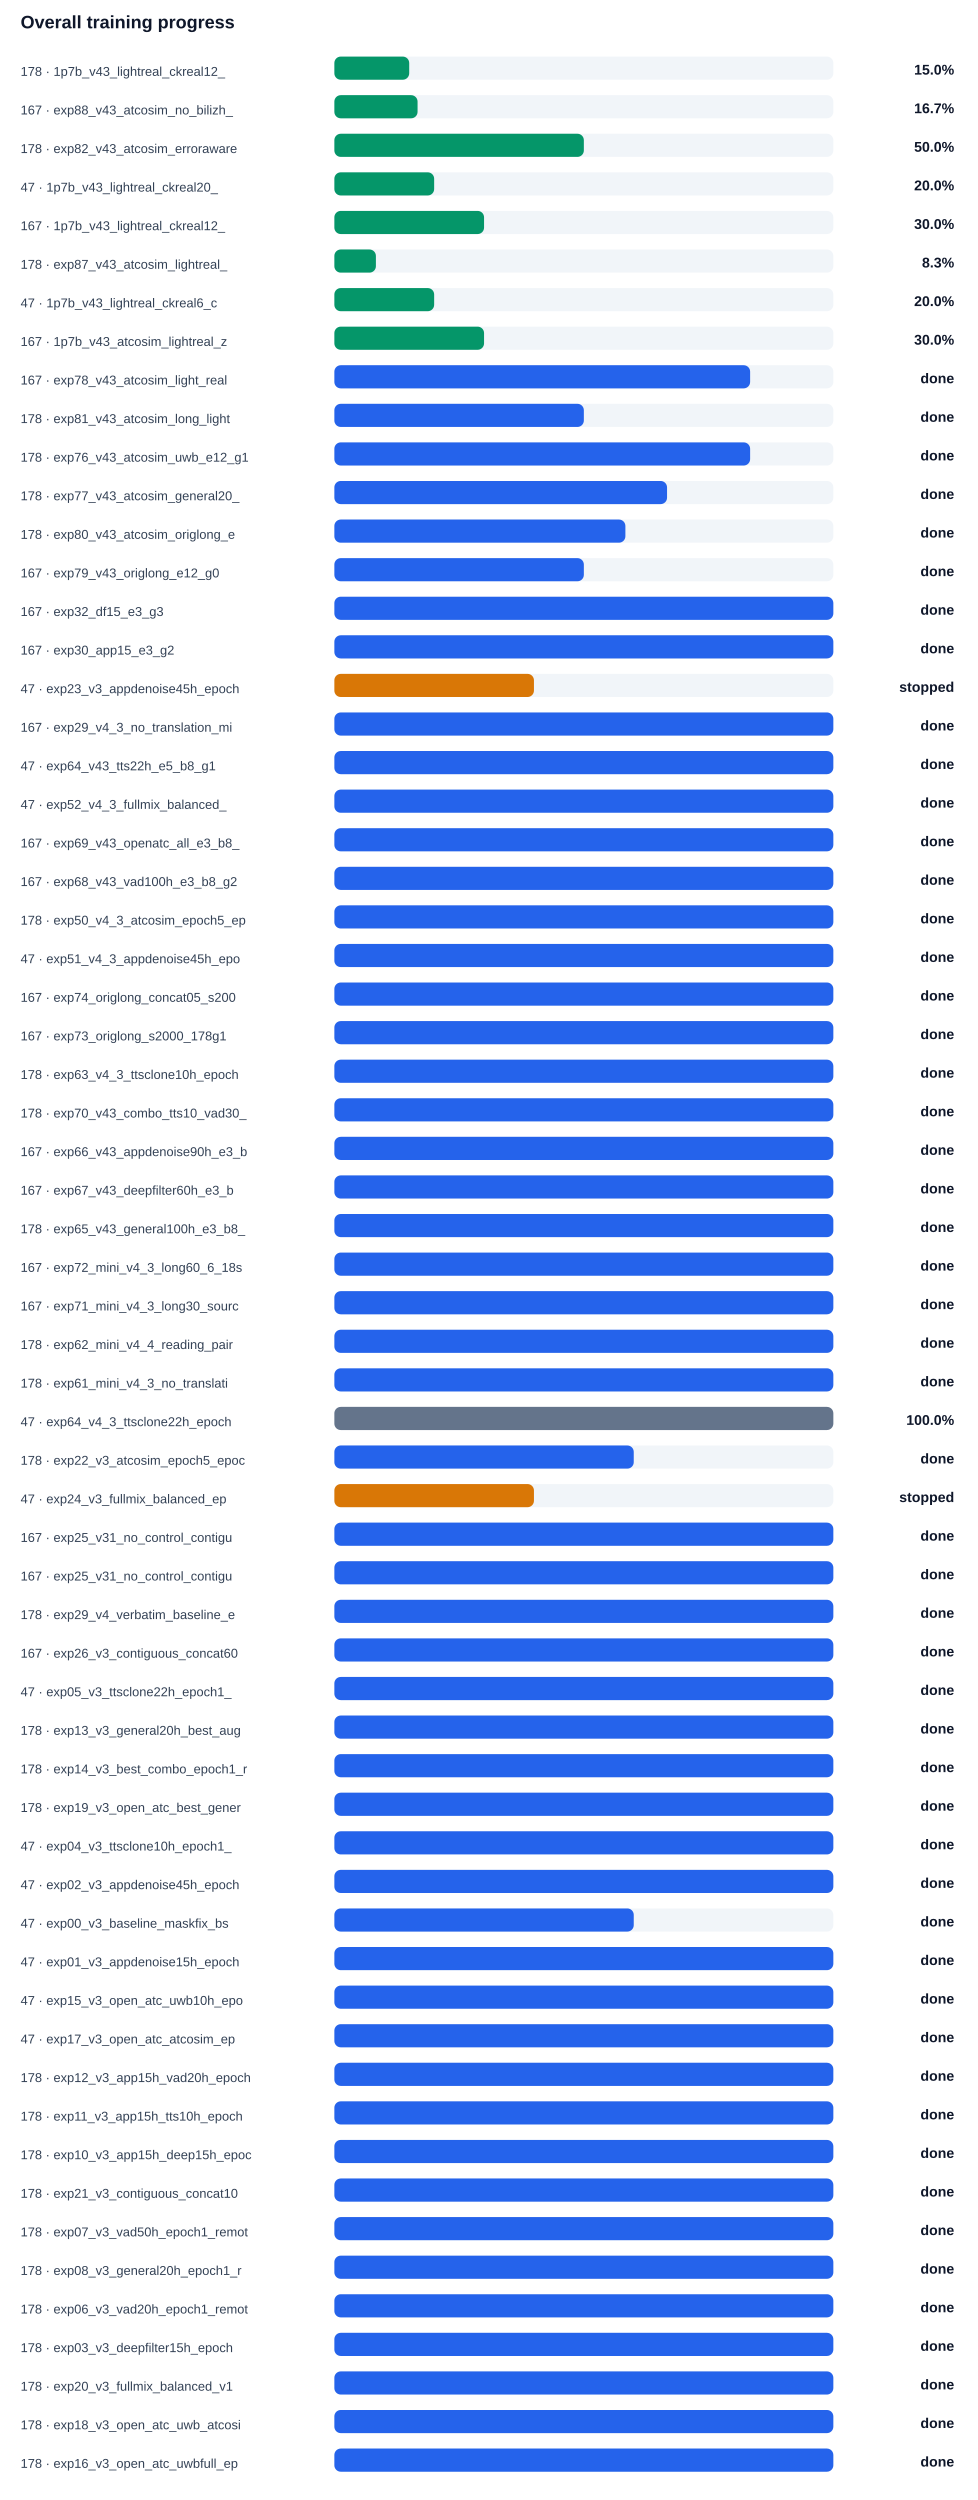
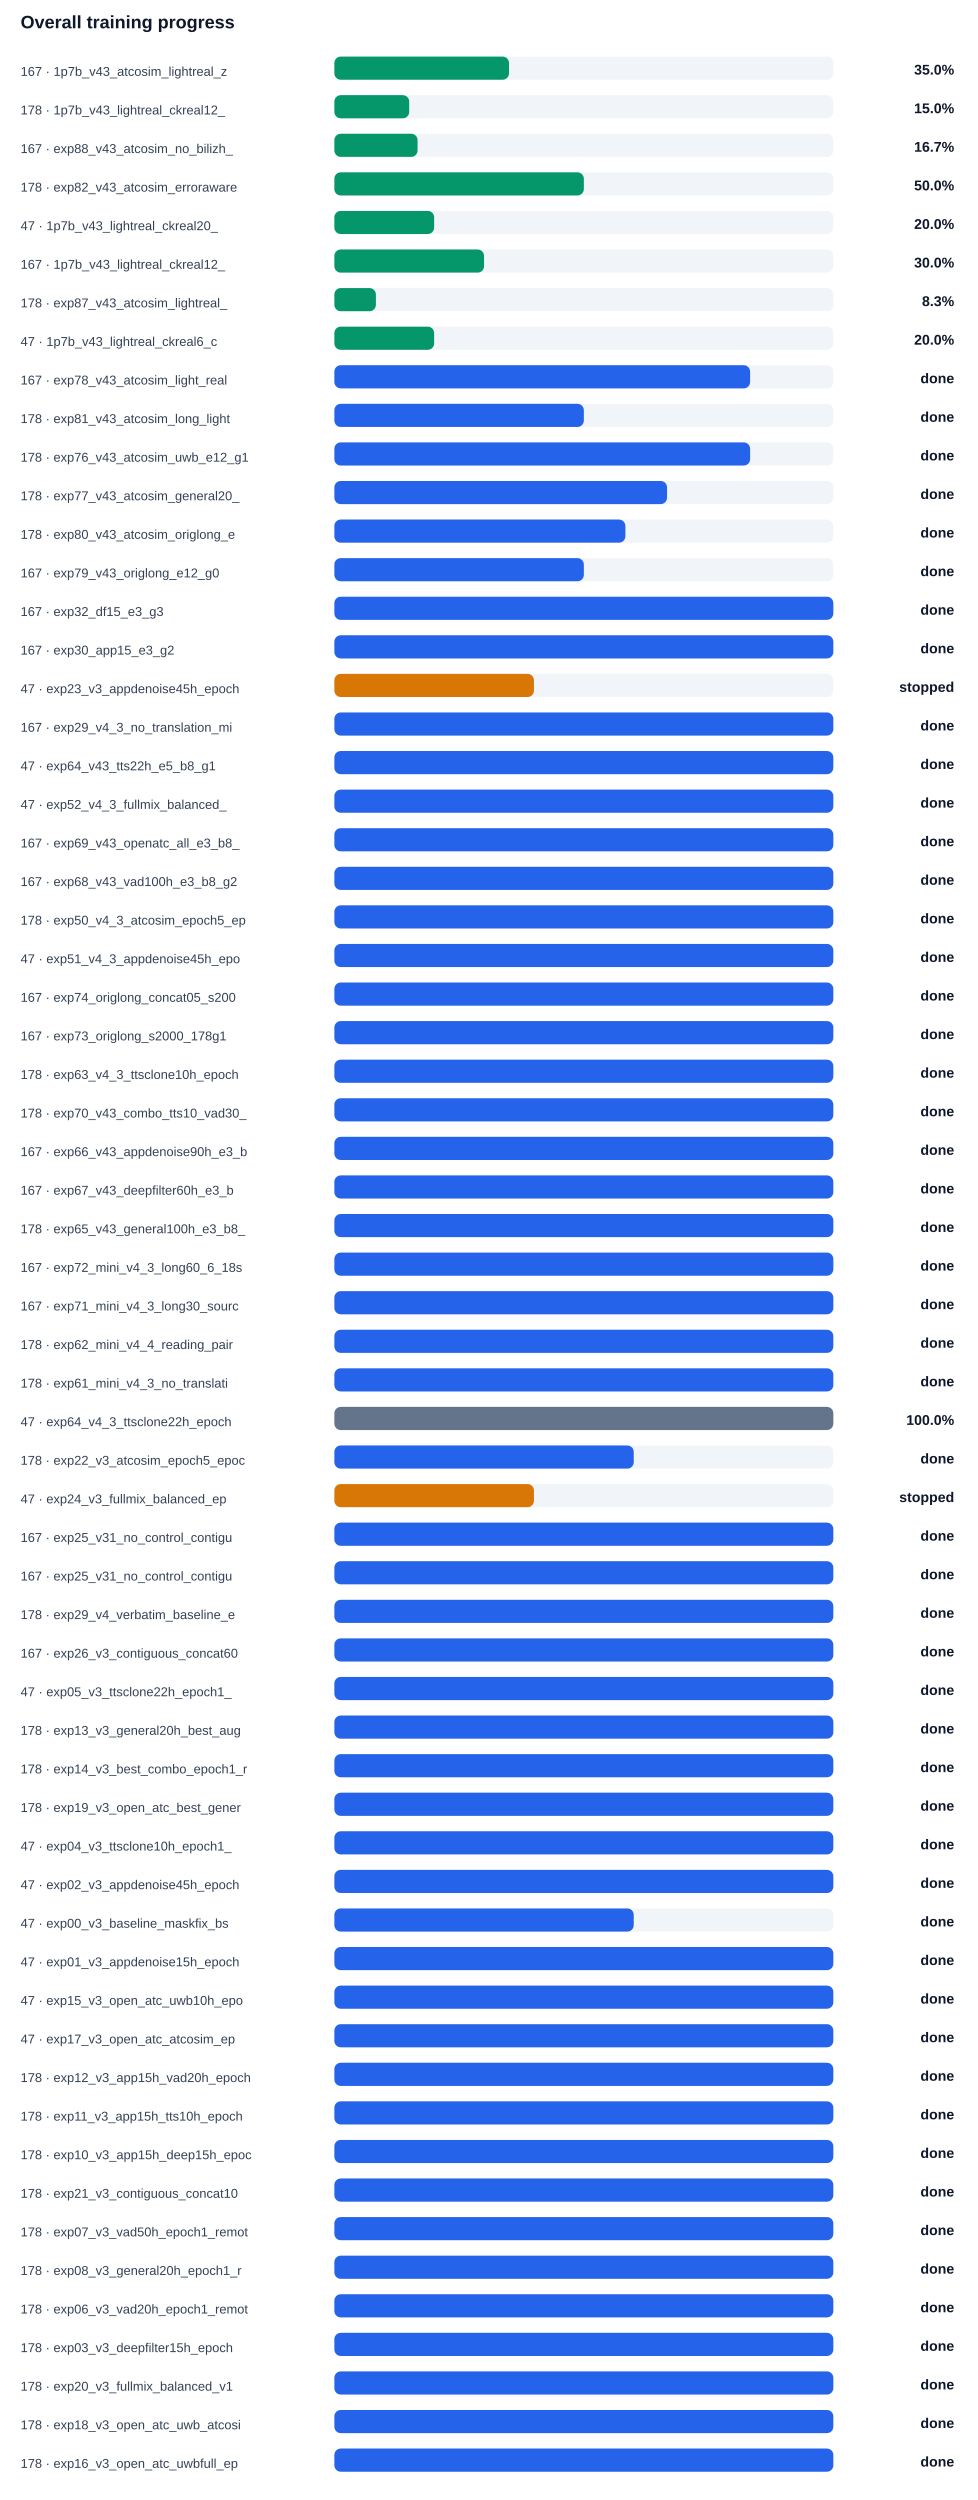
<svg xmlns="http://www.w3.org/2000/svg" width="100%" viewBox="0 0 760 1944" style="max-width:760px;background:#ffffff;border:1px solid #e5e7eb;border-radius:10px;">
  <text x="16.0" y="22.0" font-size="14" fill="#0f172a" text-anchor="start" font-family="Arial, sans-serif" font-weight="700">Overall training progress</text>
-   <text x="16.0" y="59.0" font-size="10" fill="#334155" text-anchor="start" font-family="Arial, sans-serif" font-weight="400">178 · 1p7b_v43_lightreal_ckreal12_</text>
+   <text x="16.0" y="59.0" font-size="10" fill="#334155" text-anchor="start" font-family="Arial, sans-serif" font-weight="400">167 · 1p7b_v43_atcosim_lightreal_z</text>
  <rect x="260" y="44" width="388" height="18" rx="5" fill="#f1f5f9" />
-   <rect x="260" y="44" width="58.2" height="18" rx="5" fill="#059669" />
-   <text x="742.0" y="58.0" font-size="11" fill="#0f172a" text-anchor="end" font-family="Arial, sans-serif" font-weight="700">15.0%</text>
-   <text x="16.0" y="89.0" font-size="10" fill="#334155" text-anchor="start" font-family="Arial, sans-serif" font-weight="400">167 · exp88_v43_atcosim_no_bilizh_</text>
+   <rect x="260" y="44" width="135.8" height="18" rx="5" fill="#059669" />
+   <text x="742.0" y="58.0" font-size="11" fill="#0f172a" text-anchor="end" font-family="Arial, sans-serif" font-weight="700">35.0%</text>
+   <text x="16.0" y="89.0" font-size="10" fill="#334155" text-anchor="start" font-family="Arial, sans-serif" font-weight="400">178 · 1p7b_v43_lightreal_ckreal12_</text>
  <rect x="260" y="74" width="388" height="18" rx="5" fill="#f1f5f9" />
-   <rect x="260" y="74" width="64.7" height="18" rx="5" fill="#059669" />
-   <text x="742.0" y="88.0" font-size="11" fill="#0f172a" text-anchor="end" font-family="Arial, sans-serif" font-weight="700">16.7%</text>
-   <text x="16.0" y="119.0" font-size="10" fill="#334155" text-anchor="start" font-family="Arial, sans-serif" font-weight="400">178 · exp82_v43_atcosim_erroraware</text>
+   <rect x="260" y="74" width="58.2" height="18" rx="5" fill="#059669" />
+   <text x="742.0" y="88.0" font-size="11" fill="#0f172a" text-anchor="end" font-family="Arial, sans-serif" font-weight="700">15.0%</text>
+   <text x="16.0" y="119.0" font-size="10" fill="#334155" text-anchor="start" font-family="Arial, sans-serif" font-weight="400">167 · exp88_v43_atcosim_no_bilizh_</text>
  <rect x="260" y="104" width="388" height="18" rx="5" fill="#f1f5f9" />
-   <rect x="260" y="104" width="194.0" height="18" rx="5" fill="#059669" />
-   <text x="742.0" y="118.0" font-size="11" fill="#0f172a" text-anchor="end" font-family="Arial, sans-serif" font-weight="700">50.0%</text>
-   <text x="16.0" y="149.0" font-size="10" fill="#334155" text-anchor="start" font-family="Arial, sans-serif" font-weight="400">47 · 1p7b_v43_lightreal_ckreal20_</text>
+   <rect x="260" y="104" width="64.7" height="18" rx="5" fill="#059669" />
+   <text x="742.0" y="118.0" font-size="11" fill="#0f172a" text-anchor="end" font-family="Arial, sans-serif" font-weight="700">16.7%</text>
+   <text x="16.0" y="149.0" font-size="10" fill="#334155" text-anchor="start" font-family="Arial, sans-serif" font-weight="400">178 · exp82_v43_atcosim_erroraware</text>
  <rect x="260" y="134" width="388" height="18" rx="5" fill="#f1f5f9" />
-   <rect x="260" y="134" width="77.6" height="18" rx="5" fill="#059669" />
-   <text x="742.0" y="148.0" font-size="11" fill="#0f172a" text-anchor="end" font-family="Arial, sans-serif" font-weight="700">20.0%</text>
-   <text x="16.0" y="179.0" font-size="10" fill="#334155" text-anchor="start" font-family="Arial, sans-serif" font-weight="400">167 · 1p7b_v43_lightreal_ckreal12_</text>
+   <rect x="260" y="134" width="194.0" height="18" rx="5" fill="#059669" />
+   <text x="742.0" y="148.0" font-size="11" fill="#0f172a" text-anchor="end" font-family="Arial, sans-serif" font-weight="700">50.0%</text>
+   <text x="16.0" y="179.0" font-size="10" fill="#334155" text-anchor="start" font-family="Arial, sans-serif" font-weight="400">47 · 1p7b_v43_lightreal_ckreal20_</text>
  <rect x="260" y="164" width="388" height="18" rx="5" fill="#f1f5f9" />
-   <rect x="260" y="164" width="116.4" height="18" rx="5" fill="#059669" />
-   <text x="742.0" y="178.0" font-size="11" fill="#0f172a" text-anchor="end" font-family="Arial, sans-serif" font-weight="700">30.0%</text>
-   <text x="16.0" y="209.0" font-size="10" fill="#334155" text-anchor="start" font-family="Arial, sans-serif" font-weight="400">178 · exp87_v43_atcosim_lightreal_</text>
+   <rect x="260" y="164" width="77.6" height="18" rx="5" fill="#059669" />
+   <text x="742.0" y="178.0" font-size="11" fill="#0f172a" text-anchor="end" font-family="Arial, sans-serif" font-weight="700">20.0%</text>
+   <text x="16.0" y="209.0" font-size="10" fill="#334155" text-anchor="start" font-family="Arial, sans-serif" font-weight="400">167 · 1p7b_v43_lightreal_ckreal12_</text>
  <rect x="260" y="194" width="388" height="18" rx="5" fill="#f1f5f9" />
-   <rect x="260" y="194" width="32.3" height="18" rx="5" fill="#059669" />
-   <text x="742.0" y="208.0" font-size="11" fill="#0f172a" text-anchor="end" font-family="Arial, sans-serif" font-weight="700">8.3%</text>
-   <text x="16.0" y="239.0" font-size="10" fill="#334155" text-anchor="start" font-family="Arial, sans-serif" font-weight="400">47 · 1p7b_v43_lightreal_ckreal6_c</text>
+   <rect x="260" y="194" width="116.4" height="18" rx="5" fill="#059669" />
+   <text x="742.0" y="208.0" font-size="11" fill="#0f172a" text-anchor="end" font-family="Arial, sans-serif" font-weight="700">30.0%</text>
+   <text x="16.0" y="239.0" font-size="10" fill="#334155" text-anchor="start" font-family="Arial, sans-serif" font-weight="400">178 · exp87_v43_atcosim_lightreal_</text>
  <rect x="260" y="224" width="388" height="18" rx="5" fill="#f1f5f9" />
-   <rect x="260" y="224" width="77.6" height="18" rx="5" fill="#059669" />
-   <text x="742.0" y="238.0" font-size="11" fill="#0f172a" text-anchor="end" font-family="Arial, sans-serif" font-weight="700">20.0%</text>
-   <text x="16.0" y="269.0" font-size="10" fill="#334155" text-anchor="start" font-family="Arial, sans-serif" font-weight="400">167 · 1p7b_v43_atcosim_lightreal_z</text>
+   <rect x="260" y="224" width="32.3" height="18" rx="5" fill="#059669" />
+   <text x="742.0" y="238.0" font-size="11" fill="#0f172a" text-anchor="end" font-family="Arial, sans-serif" font-weight="700">8.3%</text>
+   <text x="16.0" y="269.0" font-size="10" fill="#334155" text-anchor="start" font-family="Arial, sans-serif" font-weight="400">47 · 1p7b_v43_lightreal_ckreal6_c</text>
  <rect x="260" y="254" width="388" height="18" rx="5" fill="#f1f5f9" />
-   <rect x="260" y="254" width="116.4" height="18" rx="5" fill="#059669" />
-   <text x="742.0" y="268.0" font-size="11" fill="#0f172a" text-anchor="end" font-family="Arial, sans-serif" font-weight="700">30.0%</text>
+   <rect x="260" y="254" width="77.6" height="18" rx="5" fill="#059669" />
+   <text x="742.0" y="268.0" font-size="11" fill="#0f172a" text-anchor="end" font-family="Arial, sans-serif" font-weight="700">20.0%</text>
  <text x="16.0" y="299.0" font-size="10" fill="#334155" text-anchor="start" font-family="Arial, sans-serif" font-weight="400">167 · exp78_v43_atcosim_light_real</text>
  <rect x="260" y="284" width="388" height="18" rx="5" fill="#f1f5f9" />
  <rect x="260" y="284" width="323.3" height="18" rx="5" fill="#2563eb" />
  <text x="742.0" y="298.0" font-size="11" fill="#0f172a" text-anchor="end" font-family="Arial, sans-serif" font-weight="700">done</text>
  <text x="16.0" y="329.0" font-size="10" fill="#334155" text-anchor="start" font-family="Arial, sans-serif" font-weight="400">178 · exp81_v43_atcosim_long_light</text>
  <rect x="260" y="314" width="388" height="18" rx="5" fill="#f1f5f9" />
  <rect x="260" y="314" width="194.0" height="18" rx="5" fill="#2563eb" />
  <text x="742.0" y="328.0" font-size="11" fill="#0f172a" text-anchor="end" font-family="Arial, sans-serif" font-weight="700">done</text>
  <text x="16.0" y="359.0" font-size="10" fill="#334155" text-anchor="start" font-family="Arial, sans-serif" font-weight="400">178 · exp76_v43_atcosim_uwb_e12_g1</text>
  <rect x="260" y="344" width="388" height="18" rx="5" fill="#f1f5f9" />
  <rect x="260" y="344" width="323.3" height="18" rx="5" fill="#2563eb" />
  <text x="742.0" y="358.0" font-size="11" fill="#0f172a" text-anchor="end" font-family="Arial, sans-serif" font-weight="700">done</text>
  <text x="16.0" y="389.0" font-size="10" fill="#334155" text-anchor="start" font-family="Arial, sans-serif" font-weight="400">178 · exp77_v43_atcosim_general20_</text>
  <rect x="260" y="374" width="388" height="18" rx="5" fill="#f1f5f9" />
  <rect x="260" y="374" width="258.7" height="18" rx="5" fill="#2563eb" />
  <text x="742.0" y="388.0" font-size="11" fill="#0f172a" text-anchor="end" font-family="Arial, sans-serif" font-weight="700">done</text>
  <text x="16.0" y="419.0" font-size="10" fill="#334155" text-anchor="start" font-family="Arial, sans-serif" font-weight="400">178 · exp80_v43_atcosim_origlong_e</text>
  <rect x="260" y="404" width="388" height="18" rx="5" fill="#f1f5f9" />
  <rect x="260" y="404" width="226.3" height="18" rx="5" fill="#2563eb" />
  <text x="742.0" y="418.0" font-size="11" fill="#0f172a" text-anchor="end" font-family="Arial, sans-serif" font-weight="700">done</text>
  <text x="16.0" y="449.0" font-size="10" fill="#334155" text-anchor="start" font-family="Arial, sans-serif" font-weight="400">167 · exp79_v43_origlong_e12_g0</text>
  <rect x="260" y="434" width="388" height="18" rx="5" fill="#f1f5f9" />
  <rect x="260" y="434" width="194.0" height="18" rx="5" fill="#2563eb" />
  <text x="742.0" y="448.0" font-size="11" fill="#0f172a" text-anchor="end" font-family="Arial, sans-serif" font-weight="700">done</text>
  <text x="16.0" y="479.0" font-size="10" fill="#334155" text-anchor="start" font-family="Arial, sans-serif" font-weight="400">167 · exp32_df15_e3_g3</text>
  <rect x="260" y="464" width="388" height="18" rx="5" fill="#f1f5f9" />
  <rect x="260" y="464" width="388.0" height="18" rx="5" fill="#2563eb" />
  <text x="742.0" y="478.0" font-size="11" fill="#0f172a" text-anchor="end" font-family="Arial, sans-serif" font-weight="700">done</text>
  <text x="16.0" y="509.0" font-size="10" fill="#334155" text-anchor="start" font-family="Arial, sans-serif" font-weight="400">167 · exp30_app15_e3_g2</text>
  <rect x="260" y="494" width="388" height="18" rx="5" fill="#f1f5f9" />
  <rect x="260" y="494" width="388.0" height="18" rx="5" fill="#2563eb" />
  <text x="742.0" y="508.0" font-size="11" fill="#0f172a" text-anchor="end" font-family="Arial, sans-serif" font-weight="700">done</text>
  <text x="16.0" y="539.0" font-size="10" fill="#334155" text-anchor="start" font-family="Arial, sans-serif" font-weight="400">47 · exp23_v3_appdenoise45h_epoch</text>
  <rect x="260" y="524" width="388" height="18" rx="5" fill="#f1f5f9" />
  <rect x="260" y="524" width="155.2" height="18" rx="5" fill="#d97706" />
  <text x="742.0" y="538.0" font-size="11" fill="#0f172a" text-anchor="end" font-family="Arial, sans-serif" font-weight="700">stopped</text>
  <text x="16.0" y="569.0" font-size="10" fill="#334155" text-anchor="start" font-family="Arial, sans-serif" font-weight="400">167 · exp29_v4_3_no_translation_mi</text>
  <rect x="260" y="554" width="388" height="18" rx="5" fill="#f1f5f9" />
  <rect x="260" y="554" width="388.0" height="18" rx="5" fill="#2563eb" />
  <text x="742.0" y="568.0" font-size="11" fill="#0f172a" text-anchor="end" font-family="Arial, sans-serif" font-weight="700">done</text>
  <text x="16.0" y="599.0" font-size="10" fill="#334155" text-anchor="start" font-family="Arial, sans-serif" font-weight="400">47 · exp64_v43_tts22h_e5_b8_g1</text>
  <rect x="260" y="584" width="388" height="18" rx="5" fill="#f1f5f9" />
  <rect x="260" y="584" width="388.0" height="18" rx="5" fill="#2563eb" />
  <text x="742.0" y="598.0" font-size="11" fill="#0f172a" text-anchor="end" font-family="Arial, sans-serif" font-weight="700">done</text>
  <text x="16.0" y="629.0" font-size="10" fill="#334155" text-anchor="start" font-family="Arial, sans-serif" font-weight="400">47 · exp52_v4_3_fullmix_balanced_</text>
  <rect x="260" y="614" width="388" height="18" rx="5" fill="#f1f5f9" />
  <rect x="260" y="614" width="388.0" height="18" rx="5" fill="#2563eb" />
  <text x="742.0" y="628.0" font-size="11" fill="#0f172a" text-anchor="end" font-family="Arial, sans-serif" font-weight="700">done</text>
  <text x="16.0" y="659.0" font-size="10" fill="#334155" text-anchor="start" font-family="Arial, sans-serif" font-weight="400">167 · exp69_v43_openatc_all_e3_b8_</text>
  <rect x="260" y="644" width="388" height="18" rx="5" fill="#f1f5f9" />
  <rect x="260" y="644" width="388.0" height="18" rx="5" fill="#2563eb" />
  <text x="742.0" y="658.0" font-size="11" fill="#0f172a" text-anchor="end" font-family="Arial, sans-serif" font-weight="700">done</text>
  <text x="16.0" y="689.0" font-size="10" fill="#334155" text-anchor="start" font-family="Arial, sans-serif" font-weight="400">167 · exp68_v43_vad100h_e3_b8_g2</text>
  <rect x="260" y="674" width="388" height="18" rx="5" fill="#f1f5f9" />
  <rect x="260" y="674" width="388.0" height="18" rx="5" fill="#2563eb" />
  <text x="742.0" y="688.0" font-size="11" fill="#0f172a" text-anchor="end" font-family="Arial, sans-serif" font-weight="700">done</text>
  <text x="16.0" y="719.0" font-size="10" fill="#334155" text-anchor="start" font-family="Arial, sans-serif" font-weight="400">178 · exp50_v4_3_atcosim_epoch5_ep</text>
  <rect x="260" y="704" width="388" height="18" rx="5" fill="#f1f5f9" />
  <rect x="260" y="704" width="388.0" height="18" rx="5" fill="#2563eb" />
  <text x="742.0" y="718.0" font-size="11" fill="#0f172a" text-anchor="end" font-family="Arial, sans-serif" font-weight="700">done</text>
  <text x="16.0" y="749.0" font-size="10" fill="#334155" text-anchor="start" font-family="Arial, sans-serif" font-weight="400">47 · exp51_v4_3_appdenoise45h_epo</text>
  <rect x="260" y="734" width="388" height="18" rx="5" fill="#f1f5f9" />
  <rect x="260" y="734" width="388.0" height="18" rx="5" fill="#2563eb" />
  <text x="742.0" y="748.0" font-size="11" fill="#0f172a" text-anchor="end" font-family="Arial, sans-serif" font-weight="700">done</text>
  <text x="16.0" y="779.0" font-size="10" fill="#334155" text-anchor="start" font-family="Arial, sans-serif" font-weight="400">167 · exp74_origlong_concat05_s200</text>
  <rect x="260" y="764" width="388" height="18" rx="5" fill="#f1f5f9" />
  <rect x="260" y="764" width="388.0" height="18" rx="5" fill="#2563eb" />
  <text x="742.0" y="778.0" font-size="11" fill="#0f172a" text-anchor="end" font-family="Arial, sans-serif" font-weight="700">done</text>
  <text x="16.0" y="809.0" font-size="10" fill="#334155" text-anchor="start" font-family="Arial, sans-serif" font-weight="400">167 · exp73_origlong_s2000_178g1</text>
  <rect x="260" y="794" width="388" height="18" rx="5" fill="#f1f5f9" />
  <rect x="260" y="794" width="388.0" height="18" rx="5" fill="#2563eb" />
  <text x="742.0" y="808.0" font-size="11" fill="#0f172a" text-anchor="end" font-family="Arial, sans-serif" font-weight="700">done</text>
  <text x="16.0" y="839.0" font-size="10" fill="#334155" text-anchor="start" font-family="Arial, sans-serif" font-weight="400">178 · exp63_v4_3_ttsclone10h_epoch</text>
  <rect x="260" y="824" width="388" height="18" rx="5" fill="#f1f5f9" />
  <rect x="260" y="824" width="388.0" height="18" rx="5" fill="#2563eb" />
  <text x="742.0" y="838.0" font-size="11" fill="#0f172a" text-anchor="end" font-family="Arial, sans-serif" font-weight="700">done</text>
  <text x="16.0" y="869.0" font-size="10" fill="#334155" text-anchor="start" font-family="Arial, sans-serif" font-weight="400">178 · exp70_v43_combo_tts10_vad30_</text>
  <rect x="260" y="854" width="388" height="18" rx="5" fill="#f1f5f9" />
  <rect x="260" y="854" width="388.0" height="18" rx="5" fill="#2563eb" />
  <text x="742.0" y="868.0" font-size="11" fill="#0f172a" text-anchor="end" font-family="Arial, sans-serif" font-weight="700">done</text>
  <text x="16.0" y="899.0" font-size="10" fill="#334155" text-anchor="start" font-family="Arial, sans-serif" font-weight="400">167 · exp66_v43_appdenoise90h_e3_b</text>
  <rect x="260" y="884" width="388" height="18" rx="5" fill="#f1f5f9" />
  <rect x="260" y="884" width="388.0" height="18" rx="5" fill="#2563eb" />
  <text x="742.0" y="898.0" font-size="11" fill="#0f172a" text-anchor="end" font-family="Arial, sans-serif" font-weight="700">done</text>
  <text x="16.0" y="929.0" font-size="10" fill="#334155" text-anchor="start" font-family="Arial, sans-serif" font-weight="400">167 · exp67_v43_deepfilter60h_e3_b</text>
  <rect x="260" y="914" width="388" height="18" rx="5" fill="#f1f5f9" />
  <rect x="260" y="914" width="388.0" height="18" rx="5" fill="#2563eb" />
  <text x="742.0" y="928.0" font-size="11" fill="#0f172a" text-anchor="end" font-family="Arial, sans-serif" font-weight="700">done</text>
  <text x="16.0" y="959.0" font-size="10" fill="#334155" text-anchor="start" font-family="Arial, sans-serif" font-weight="400">178 · exp65_v43_general100h_e3_b8_</text>
  <rect x="260" y="944" width="388" height="18" rx="5" fill="#f1f5f9" />
  <rect x="260" y="944" width="388.0" height="18" rx="5" fill="#2563eb" />
  <text x="742.0" y="958.0" font-size="11" fill="#0f172a" text-anchor="end" font-family="Arial, sans-serif" font-weight="700">done</text>
  <text x="16.0" y="989.0" font-size="10" fill="#334155" text-anchor="start" font-family="Arial, sans-serif" font-weight="400">167 · exp72_mini_v4_3_long60_6_18s</text>
  <rect x="260" y="974" width="388" height="18" rx="5" fill="#f1f5f9" />
  <rect x="260" y="974" width="388.0" height="18" rx="5" fill="#2563eb" />
  <text x="742.0" y="988.0" font-size="11" fill="#0f172a" text-anchor="end" font-family="Arial, sans-serif" font-weight="700">done</text>
  <text x="16.0" y="1019.0" font-size="10" fill="#334155" text-anchor="start" font-family="Arial, sans-serif" font-weight="400">167 · exp71_mini_v4_3_long30_sourc</text>
  <rect x="260" y="1004" width="388" height="18" rx="5" fill="#f1f5f9" />
  <rect x="260" y="1004" width="388.0" height="18" rx="5" fill="#2563eb" />
  <text x="742.0" y="1018.0" font-size="11" fill="#0f172a" text-anchor="end" font-family="Arial, sans-serif" font-weight="700">done</text>
  <text x="16.0" y="1049.0" font-size="10" fill="#334155" text-anchor="start" font-family="Arial, sans-serif" font-weight="400">178 · exp62_mini_v4_4_reading_pair</text>
  <rect x="260" y="1034" width="388" height="18" rx="5" fill="#f1f5f9" />
  <rect x="260" y="1034" width="388.0" height="18" rx="5" fill="#2563eb" />
  <text x="742.0" y="1048.0" font-size="11" fill="#0f172a" text-anchor="end" font-family="Arial, sans-serif" font-weight="700">done</text>
  <text x="16.0" y="1079.0" font-size="10" fill="#334155" text-anchor="start" font-family="Arial, sans-serif" font-weight="400">178 · exp61_mini_v4_3_no_translati</text>
  <rect x="260" y="1064" width="388" height="18" rx="5" fill="#f1f5f9" />
  <rect x="260" y="1064" width="388.0" height="18" rx="5" fill="#2563eb" />
  <text x="742.0" y="1078.0" font-size="11" fill="#0f172a" text-anchor="end" font-family="Arial, sans-serif" font-weight="700">done</text>
  <text x="16.0" y="1109.0" font-size="10" fill="#334155" text-anchor="start" font-family="Arial, sans-serif" font-weight="400">47 · exp64_v4_3_ttsclone22h_epoch</text>
  <rect x="260" y="1094" width="388" height="18" rx="5" fill="#f1f5f9" />
  <rect x="260" y="1094" width="388.0" height="18" rx="5" fill="#64748b" />
  <text x="742.0" y="1108.0" font-size="11" fill="#0f172a" text-anchor="end" font-family="Arial, sans-serif" font-weight="700">100.0%</text>
  <text x="16.0" y="1139.0" font-size="10" fill="#334155" text-anchor="start" font-family="Arial, sans-serif" font-weight="400">178 · exp22_v3_atcosim_epoch5_epoc</text>
  <rect x="260" y="1124" width="388" height="18" rx="5" fill="#f1f5f9" />
  <rect x="260" y="1124" width="232.8" height="18" rx="5" fill="#2563eb" />
  <text x="742.0" y="1138.0" font-size="11" fill="#0f172a" text-anchor="end" font-family="Arial, sans-serif" font-weight="700">done</text>
  <text x="16.0" y="1169.0" font-size="10" fill="#334155" text-anchor="start" font-family="Arial, sans-serif" font-weight="400">47 · exp24_v3_fullmix_balanced_ep</text>
  <rect x="260" y="1154" width="388" height="18" rx="5" fill="#f1f5f9" />
  <rect x="260" y="1154" width="155.2" height="18" rx="5" fill="#d97706" />
  <text x="742.0" y="1168.0" font-size="11" fill="#0f172a" text-anchor="end" font-family="Arial, sans-serif" font-weight="700">stopped</text>
  <text x="16.0" y="1199.0" font-size="10" fill="#334155" text-anchor="start" font-family="Arial, sans-serif" font-weight="400">167 · exp25_v31_no_control_contigu</text>
  <rect x="260" y="1184" width="388" height="18" rx="5" fill="#f1f5f9" />
  <rect x="260" y="1184" width="388.0" height="18" rx="5" fill="#2563eb" />
  <text x="742.0" y="1198.0" font-size="11" fill="#0f172a" text-anchor="end" font-family="Arial, sans-serif" font-weight="700">done</text>
  <text x="16.0" y="1229.0" font-size="10" fill="#334155" text-anchor="start" font-family="Arial, sans-serif" font-weight="400">167 · exp25_v31_no_control_contigu</text>
  <rect x="260" y="1214" width="388" height="18" rx="5" fill="#f1f5f9" />
  <rect x="260" y="1214" width="388.0" height="18" rx="5" fill="#2563eb" />
  <text x="742.0" y="1228.0" font-size="11" fill="#0f172a" text-anchor="end" font-family="Arial, sans-serif" font-weight="700">done</text>
  <text x="16.0" y="1259.0" font-size="10" fill="#334155" text-anchor="start" font-family="Arial, sans-serif" font-weight="400">178 · exp29_v4_verbatim_baseline_e</text>
  <rect x="260" y="1244" width="388" height="18" rx="5" fill="#f1f5f9" />
  <rect x="260" y="1244" width="388.0" height="18" rx="5" fill="#2563eb" />
  <text x="742.0" y="1258.0" font-size="11" fill="#0f172a" text-anchor="end" font-family="Arial, sans-serif" font-weight="700">done</text>
  <text x="16.0" y="1289.0" font-size="10" fill="#334155" text-anchor="start" font-family="Arial, sans-serif" font-weight="400">167 · exp26_v3_contiguous_concat60</text>
  <rect x="260" y="1274" width="388" height="18" rx="5" fill="#f1f5f9" />
  <rect x="260" y="1274" width="388.0" height="18" rx="5" fill="#2563eb" />
  <text x="742.0" y="1288.0" font-size="11" fill="#0f172a" text-anchor="end" font-family="Arial, sans-serif" font-weight="700">done</text>
  <text x="16.0" y="1319.0" font-size="10" fill="#334155" text-anchor="start" font-family="Arial, sans-serif" font-weight="400">47 · exp05_v3_ttsclone22h_epoch1_</text>
  <rect x="260" y="1304" width="388" height="18" rx="5" fill="#f1f5f9" />
  <rect x="260" y="1304" width="388.0" height="18" rx="5" fill="#2563eb" />
  <text x="742.0" y="1318.0" font-size="11" fill="#0f172a" text-anchor="end" font-family="Arial, sans-serif" font-weight="700">done</text>
  <text x="16.0" y="1349.0" font-size="10" fill="#334155" text-anchor="start" font-family="Arial, sans-serif" font-weight="400">178 · exp13_v3_general20h_best_aug</text>
  <rect x="260" y="1334" width="388" height="18" rx="5" fill="#f1f5f9" />
  <rect x="260" y="1334" width="388.0" height="18" rx="5" fill="#2563eb" />
  <text x="742.0" y="1348.0" font-size="11" fill="#0f172a" text-anchor="end" font-family="Arial, sans-serif" font-weight="700">done</text>
  <text x="16.0" y="1379.0" font-size="10" fill="#334155" text-anchor="start" font-family="Arial, sans-serif" font-weight="400">178 · exp14_v3_best_combo_epoch1_r</text>
  <rect x="260" y="1364" width="388" height="18" rx="5" fill="#f1f5f9" />
  <rect x="260" y="1364" width="388.0" height="18" rx="5" fill="#2563eb" />
  <text x="742.0" y="1378.0" font-size="11" fill="#0f172a" text-anchor="end" font-family="Arial, sans-serif" font-weight="700">done</text>
  <text x="16.0" y="1409.0" font-size="10" fill="#334155" text-anchor="start" font-family="Arial, sans-serif" font-weight="400">178 · exp19_v3_open_atc_best_gener</text>
  <rect x="260" y="1394" width="388" height="18" rx="5" fill="#f1f5f9" />
  <rect x="260" y="1394" width="388.0" height="18" rx="5" fill="#2563eb" />
  <text x="742.0" y="1408.0" font-size="11" fill="#0f172a" text-anchor="end" font-family="Arial, sans-serif" font-weight="700">done</text>
  <text x="16.0" y="1439.0" font-size="10" fill="#334155" text-anchor="start" font-family="Arial, sans-serif" font-weight="400">47 · exp04_v3_ttsclone10h_epoch1_</text>
  <rect x="260" y="1424" width="388" height="18" rx="5" fill="#f1f5f9" />
  <rect x="260" y="1424" width="388.0" height="18" rx="5" fill="#2563eb" />
  <text x="742.0" y="1438.0" font-size="11" fill="#0f172a" text-anchor="end" font-family="Arial, sans-serif" font-weight="700">done</text>
  <text x="16.0" y="1469.0" font-size="10" fill="#334155" text-anchor="start" font-family="Arial, sans-serif" font-weight="400">47 · exp02_v3_appdenoise45h_epoch</text>
  <rect x="260" y="1454" width="388" height="18" rx="5" fill="#f1f5f9" />
  <rect x="260" y="1454" width="388.0" height="18" rx="5" fill="#2563eb" />
  <text x="742.0" y="1468.0" font-size="11" fill="#0f172a" text-anchor="end" font-family="Arial, sans-serif" font-weight="700">done</text>
  <text x="16.0" y="1499.0" font-size="10" fill="#334155" text-anchor="start" font-family="Arial, sans-serif" font-weight="400">47 · exp00_v3_baseline_maskfix_bs</text>
  <rect x="260" y="1484" width="388" height="18" rx="5" fill="#f1f5f9" />
  <rect x="260" y="1484" width="232.8" height="18" rx="5" fill="#2563eb" />
  <text x="742.0" y="1498.0" font-size="11" fill="#0f172a" text-anchor="end" font-family="Arial, sans-serif" font-weight="700">done</text>
  <text x="16.0" y="1529.0" font-size="10" fill="#334155" text-anchor="start" font-family="Arial, sans-serif" font-weight="400">47 · exp01_v3_appdenoise15h_epoch</text>
  <rect x="260" y="1514" width="388" height="18" rx="5" fill="#f1f5f9" />
  <rect x="260" y="1514" width="388.0" height="18" rx="5" fill="#2563eb" />
  <text x="742.0" y="1528.0" font-size="11" fill="#0f172a" text-anchor="end" font-family="Arial, sans-serif" font-weight="700">done</text>
  <text x="16.0" y="1559.0" font-size="10" fill="#334155" text-anchor="start" font-family="Arial, sans-serif" font-weight="400">47 · exp15_v3_open_atc_uwb10h_epo</text>
  <rect x="260" y="1544" width="388" height="18" rx="5" fill="#f1f5f9" />
  <rect x="260" y="1544" width="388.0" height="18" rx="5" fill="#2563eb" />
  <text x="742.0" y="1558.0" font-size="11" fill="#0f172a" text-anchor="end" font-family="Arial, sans-serif" font-weight="700">done</text>
  <text x="16.0" y="1589.0" font-size="10" fill="#334155" text-anchor="start" font-family="Arial, sans-serif" font-weight="400">47 · exp17_v3_open_atc_atcosim_ep</text>
  <rect x="260" y="1574" width="388" height="18" rx="5" fill="#f1f5f9" />
  <rect x="260" y="1574" width="388.0" height="18" rx="5" fill="#2563eb" />
  <text x="742.0" y="1588.0" font-size="11" fill="#0f172a" text-anchor="end" font-family="Arial, sans-serif" font-weight="700">done</text>
  <text x="16.0" y="1619.0" font-size="10" fill="#334155" text-anchor="start" font-family="Arial, sans-serif" font-weight="400">178 · exp12_v3_app15h_vad20h_epoch</text>
  <rect x="260" y="1604" width="388" height="18" rx="5" fill="#f1f5f9" />
  <rect x="260" y="1604" width="388.0" height="18" rx="5" fill="#2563eb" />
  <text x="742.0" y="1618.0" font-size="11" fill="#0f172a" text-anchor="end" font-family="Arial, sans-serif" font-weight="700">done</text>
  <text x="16.0" y="1649.0" font-size="10" fill="#334155" text-anchor="start" font-family="Arial, sans-serif" font-weight="400">178 · exp11_v3_app15h_tts10h_epoch</text>
  <rect x="260" y="1634" width="388" height="18" rx="5" fill="#f1f5f9" />
  <rect x="260" y="1634" width="388.0" height="18" rx="5" fill="#2563eb" />
  <text x="742.0" y="1648.0" font-size="11" fill="#0f172a" text-anchor="end" font-family="Arial, sans-serif" font-weight="700">done</text>
  <text x="16.0" y="1679.0" font-size="10" fill="#334155" text-anchor="start" font-family="Arial, sans-serif" font-weight="400">178 · exp10_v3_app15h_deep15h_epoc</text>
  <rect x="260" y="1664" width="388" height="18" rx="5" fill="#f1f5f9" />
  <rect x="260" y="1664" width="388.0" height="18" rx="5" fill="#2563eb" />
  <text x="742.0" y="1678.0" font-size="11" fill="#0f172a" text-anchor="end" font-family="Arial, sans-serif" font-weight="700">done</text>
  <text x="16.0" y="1709.0" font-size="10" fill="#334155" text-anchor="start" font-family="Arial, sans-serif" font-weight="400">178 · exp21_v3_contiguous_concat10</text>
  <rect x="260" y="1694" width="388" height="18" rx="5" fill="#f1f5f9" />
  <rect x="260" y="1694" width="388.0" height="18" rx="5" fill="#2563eb" />
  <text x="742.0" y="1708.0" font-size="11" fill="#0f172a" text-anchor="end" font-family="Arial, sans-serif" font-weight="700">done</text>
  <text x="16.0" y="1739.0" font-size="10" fill="#334155" text-anchor="start" font-family="Arial, sans-serif" font-weight="400">178 · exp07_v3_vad50h_epoch1_remot</text>
  <rect x="260" y="1724" width="388" height="18" rx="5" fill="#f1f5f9" />
  <rect x="260" y="1724" width="388.0" height="18" rx="5" fill="#2563eb" />
  <text x="742.0" y="1738.0" font-size="11" fill="#0f172a" text-anchor="end" font-family="Arial, sans-serif" font-weight="700">done</text>
  <text x="16.0" y="1769.0" font-size="10" fill="#334155" text-anchor="start" font-family="Arial, sans-serif" font-weight="400">178 · exp08_v3_general20h_epoch1_r</text>
  <rect x="260" y="1754" width="388" height="18" rx="5" fill="#f1f5f9" />
  <rect x="260" y="1754" width="388.0" height="18" rx="5" fill="#2563eb" />
  <text x="742.0" y="1768.0" font-size="11" fill="#0f172a" text-anchor="end" font-family="Arial, sans-serif" font-weight="700">done</text>
  <text x="16.0" y="1799.0" font-size="10" fill="#334155" text-anchor="start" font-family="Arial, sans-serif" font-weight="400">178 · exp06_v3_vad20h_epoch1_remot</text>
  <rect x="260" y="1784" width="388" height="18" rx="5" fill="#f1f5f9" />
  <rect x="260" y="1784" width="388.0" height="18" rx="5" fill="#2563eb" />
  <text x="742.0" y="1798.0" font-size="11" fill="#0f172a" text-anchor="end" font-family="Arial, sans-serif" font-weight="700">done</text>
  <text x="16.0" y="1829.0" font-size="10" fill="#334155" text-anchor="start" font-family="Arial, sans-serif" font-weight="400">178 · exp03_v3_deepfilter15h_epoch</text>
  <rect x="260" y="1814" width="388" height="18" rx="5" fill="#f1f5f9" />
  <rect x="260" y="1814" width="388.0" height="18" rx="5" fill="#2563eb" />
  <text x="742.0" y="1828.0" font-size="11" fill="#0f172a" text-anchor="end" font-family="Arial, sans-serif" font-weight="700">done</text>
  <text x="16.0" y="1859.0" font-size="10" fill="#334155" text-anchor="start" font-family="Arial, sans-serif" font-weight="400">178 · exp20_v3_fullmix_balanced_v1</text>
  <rect x="260" y="1844" width="388" height="18" rx="5" fill="#f1f5f9" />
  <rect x="260" y="1844" width="388.0" height="18" rx="5" fill="#2563eb" />
  <text x="742.0" y="1858.0" font-size="11" fill="#0f172a" text-anchor="end" font-family="Arial, sans-serif" font-weight="700">done</text>
  <text x="16.0" y="1889.0" font-size="10" fill="#334155" text-anchor="start" font-family="Arial, sans-serif" font-weight="400">178 · exp18_v3_open_atc_uwb_atcosi</text>
  <rect x="260" y="1874" width="388" height="18" rx="5" fill="#f1f5f9" />
  <rect x="260" y="1874" width="388.0" height="18" rx="5" fill="#2563eb" />
  <text x="742.0" y="1888.0" font-size="11" fill="#0f172a" text-anchor="end" font-family="Arial, sans-serif" font-weight="700">done</text>
  <text x="16.0" y="1919.0" font-size="10" fill="#334155" text-anchor="start" font-family="Arial, sans-serif" font-weight="400">178 · exp16_v3_open_atc_uwbfull_ep</text>
  <rect x="260" y="1904" width="388" height="18" rx="5" fill="#f1f5f9" />
  <rect x="260" y="1904" width="388.0" height="18" rx="5" fill="#2563eb" />
  <text x="742.0" y="1918.0" font-size="11" fill="#0f172a" text-anchor="end" font-family="Arial, sans-serif" font-weight="700">done</text>
</svg>
